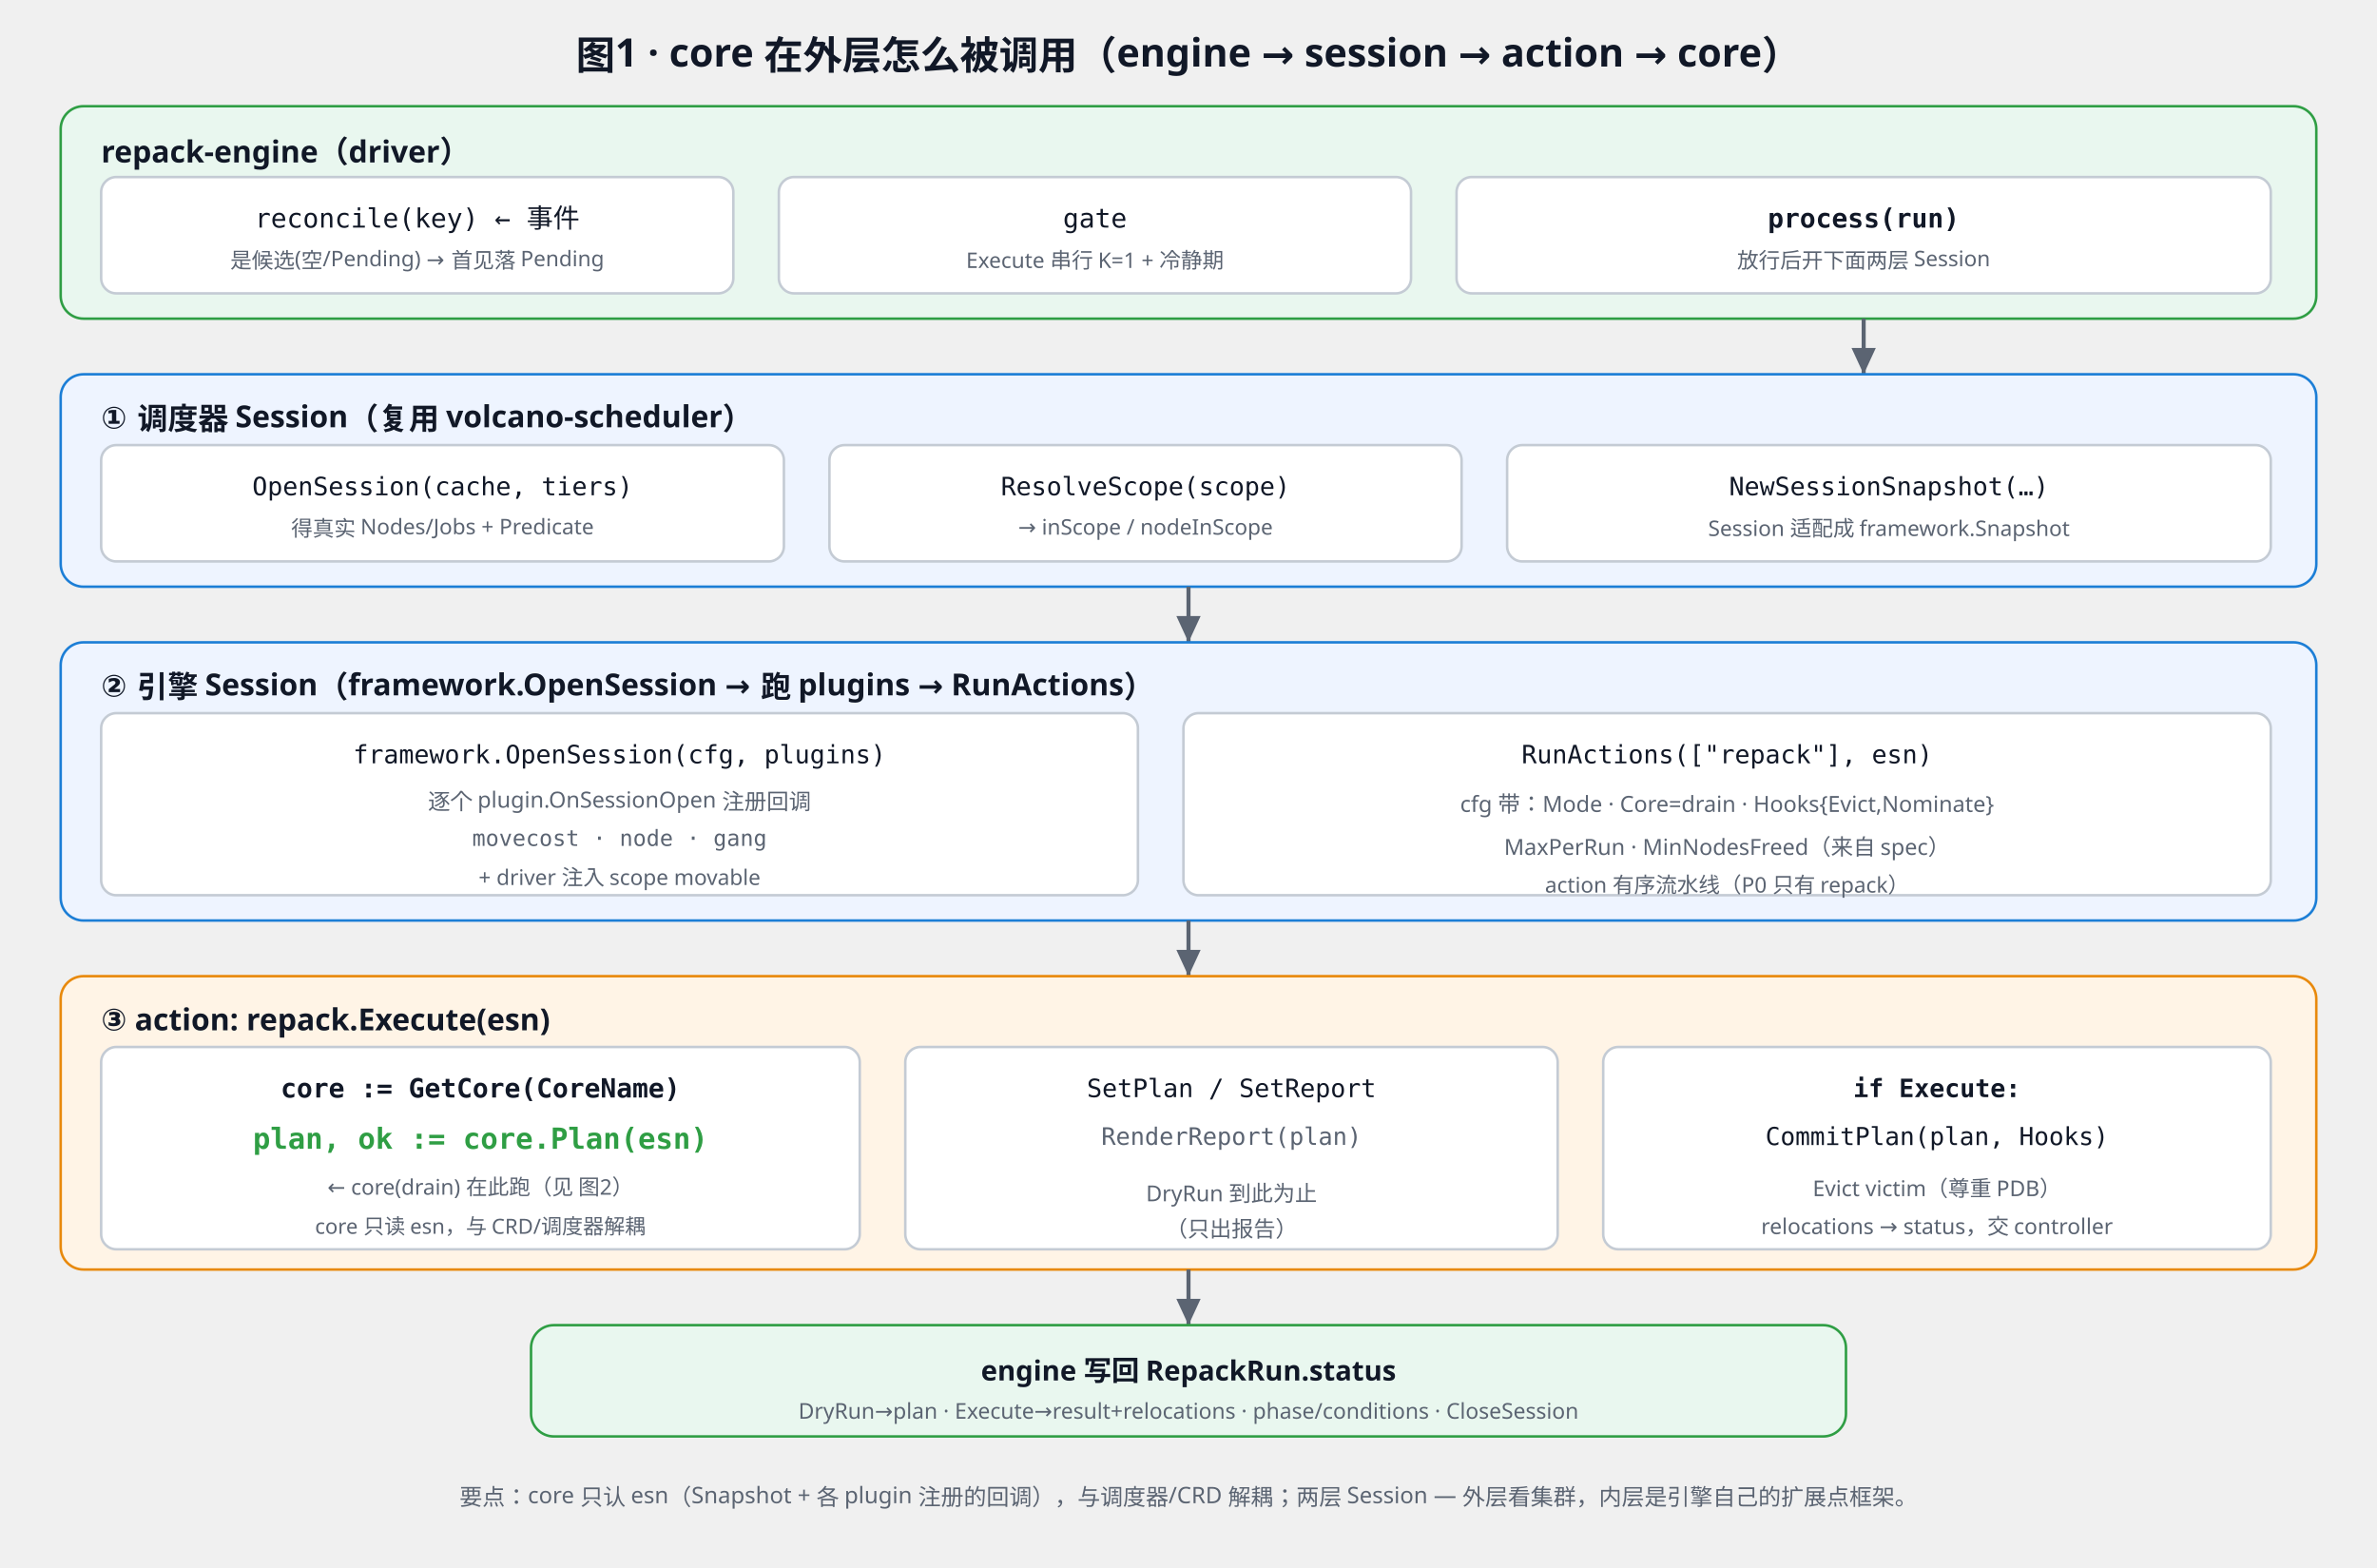
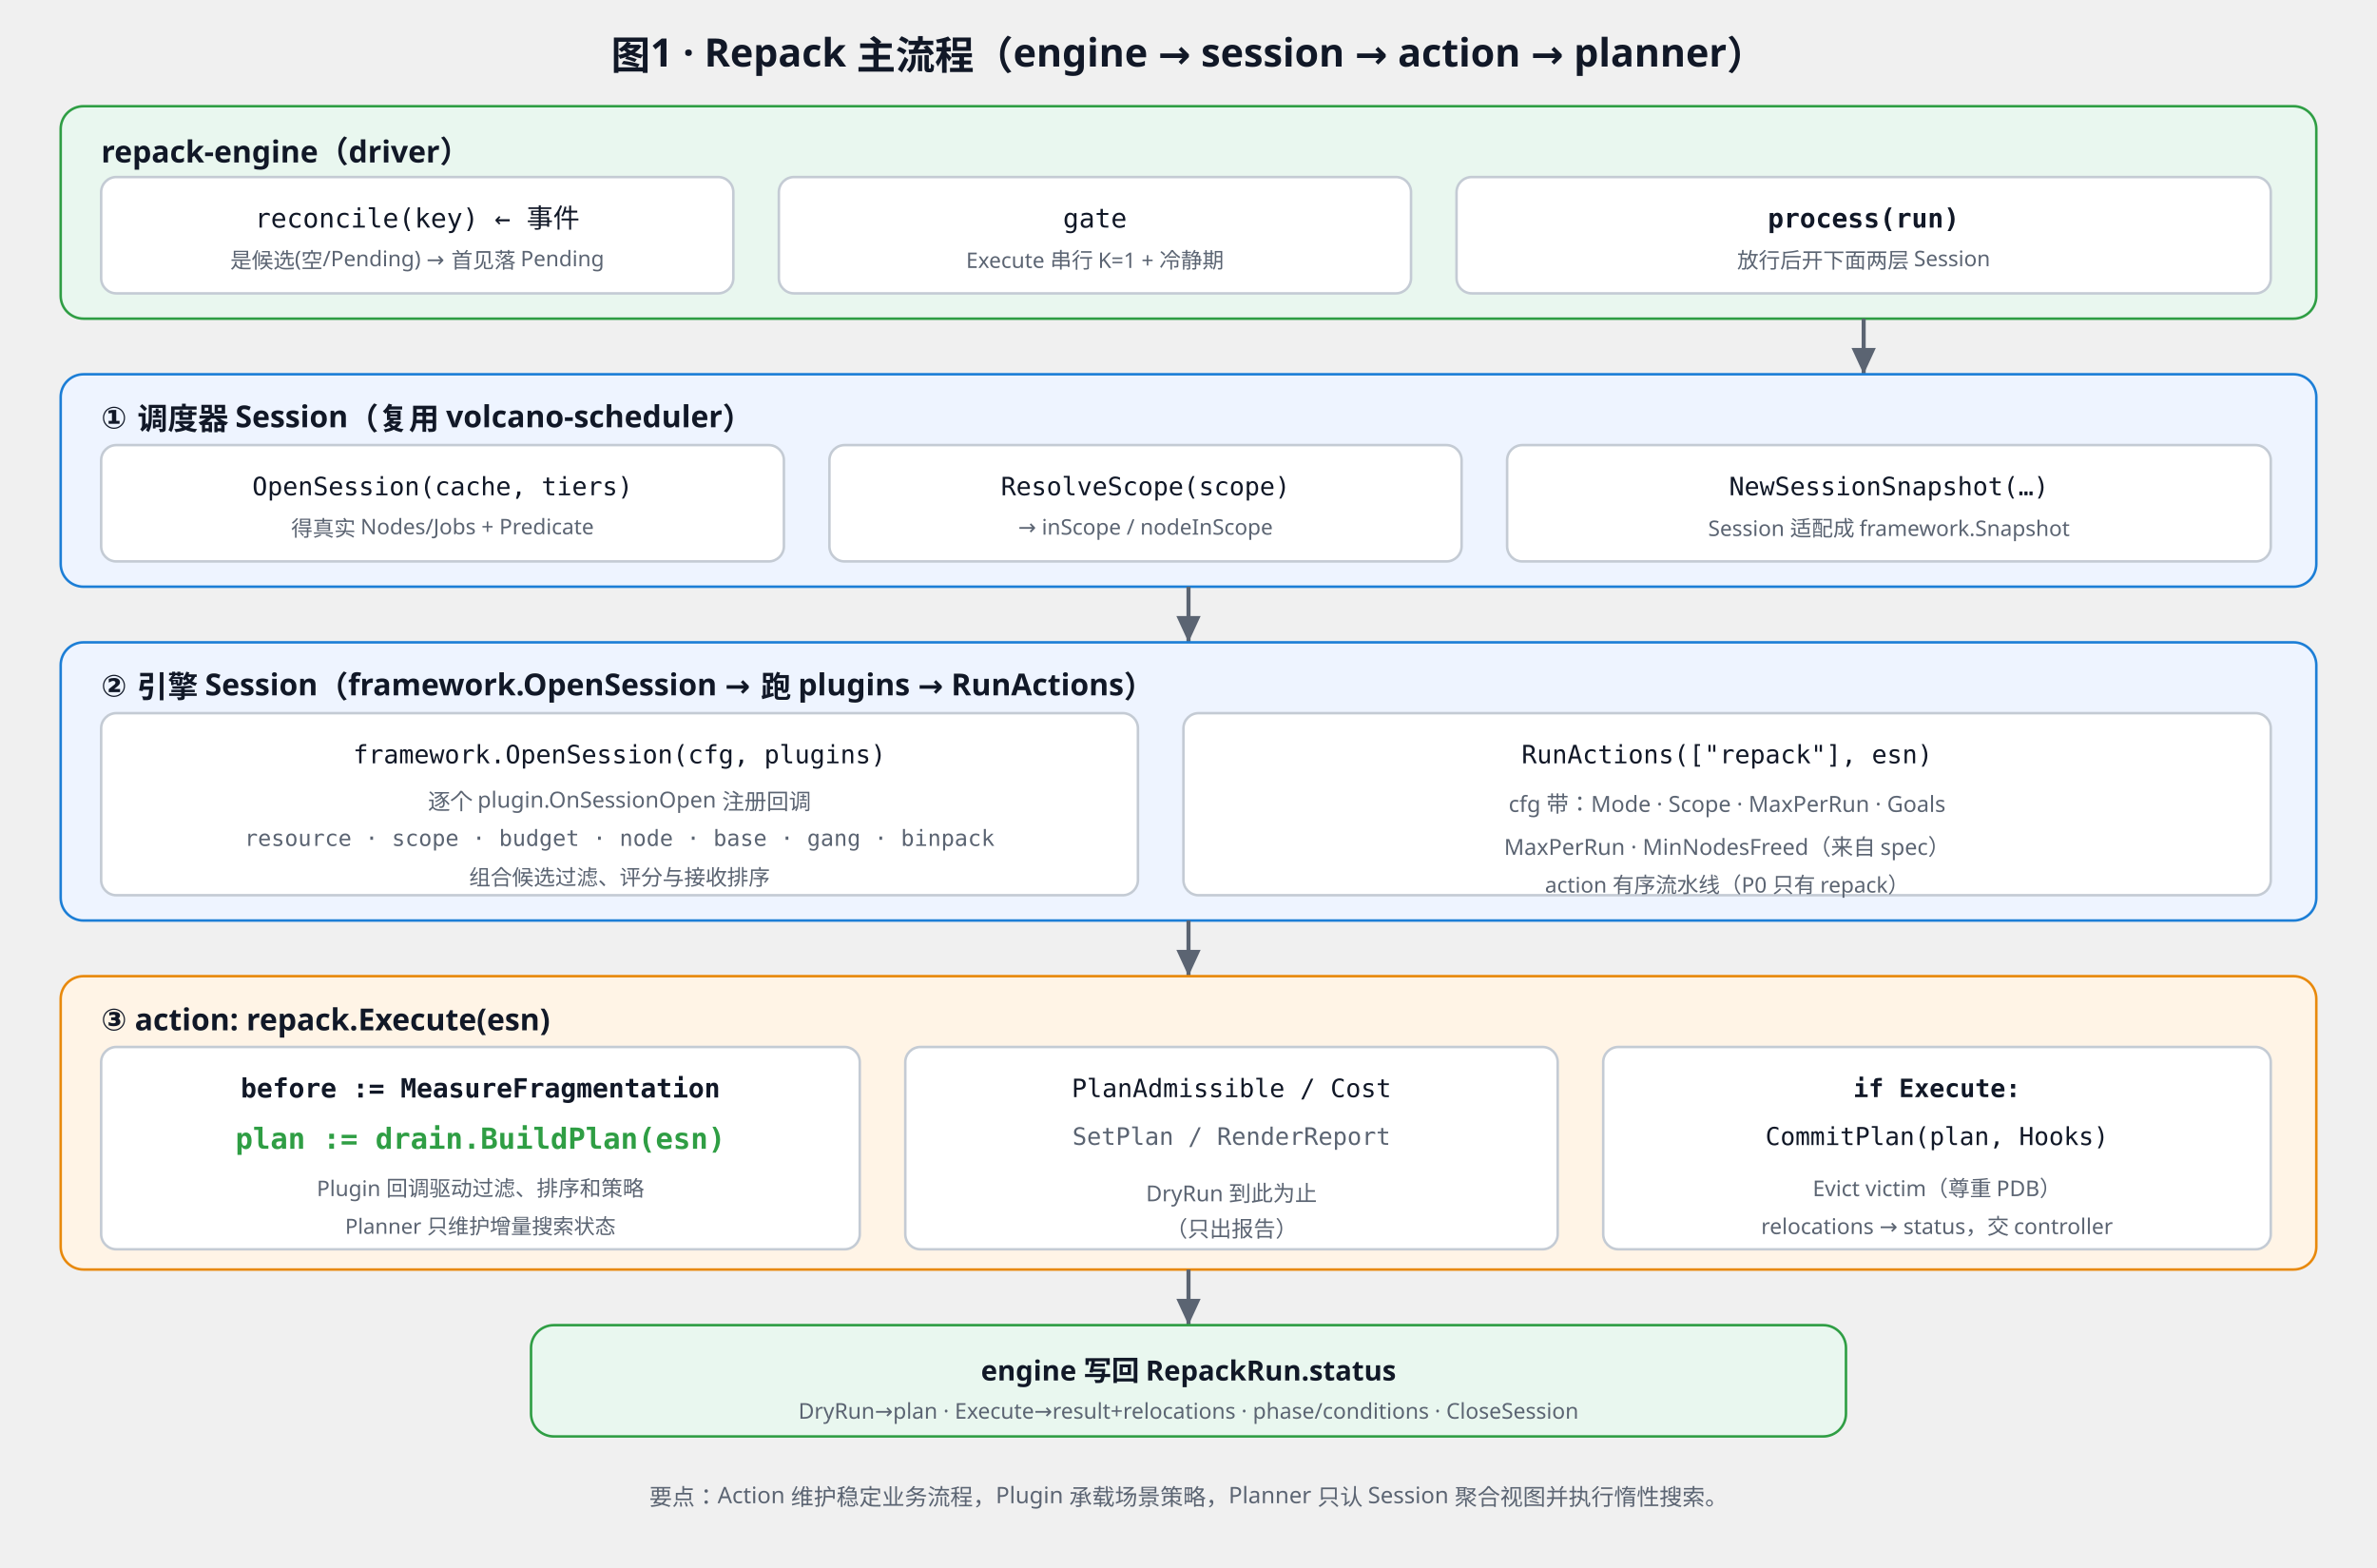
<svg xmlns="http://www.w3.org/2000/svg" viewBox="0 0 940 620" font-family="ui-sans-serif, system-ui, sans-serif" role="img">
  <style>
    .t{fill:#111827;} .s{fill:#5b6472;}
    .m{font-family:ui-monospace,Menlo,monospace;}
    .eng{fill:#e9f7ef;stroke:#2f9e44;}
    .ses{fill:#eef4ff;stroke:#1c7ed6;}
    .act{fill:#fff4e6;stroke:#e8890c;}
    .card{fill:#ffffff;stroke:#c4cbd4;}
    .aw{stroke:#5b6472;fill:none;stroke-width:1.6;}
    text{dominant-baseline:middle;}
  </style>
  <defs>
    <marker id="a" markerWidth="9" markerHeight="9" refX="6.5" refY="3" orient="auto">
      <path d="M0,0 L6.5,3 L0,6 Z" fill="#5b6472" />
    </marker>
  </defs>
-   <text x="470" y="22" text-anchor="middle" font-size="15.5" font-weight="700" class="t">图1 · core 在外层怎么被调用（engine → session → action → core）</text>
+   <text x="470" y="22" text-anchor="middle" font-size="15.5" font-weight="700" class="t">图1 · Repack 主流程（engine → session → action → planner）</text>
  <rect x="24" y="42" width="892" height="84" rx="9" class="eng" />
  <text x="40" y="60" font-size="12" font-weight="700" class="t">repack-engine（driver）</text>
  <rect x="40" y="70" width="250" height="46" rx="6" class="card" />
  <text x="165" y="87" text-anchor="middle" font-size="10.5" class="t m">reconcile(key)  ← 事件</text>
  <text x="165" y="103" text-anchor="middle" font-size="8.5" class="s">是候选(空/Pending) → 首见落 Pending</text>
  <rect x="308" y="70" width="250" height="46" rx="6" class="card" />
  <text x="433" y="87" text-anchor="middle" font-size="10.5" class="t m">gate</text>
  <text x="433" y="103" text-anchor="middle" font-size="8.5" class="s">Execute 串行 K=1 + 冷静期</text>
  <rect x="576" y="70" width="322" height="46" rx="6" class="card" />
  <text x="737" y="87" text-anchor="middle" font-size="10.5" font-weight="700" class="t m">process(run)</text>
  <text x="737" y="103" text-anchor="middle" font-size="8.5" class="s">放行后开下面两层 Session</text>
  <path d="M737,126 L737,148" class="aw" marker-end="url(#a)" />
  <rect x="24" y="148" width="892" height="84" rx="9" class="ses" />
  <text x="40" y="166" font-size="12" font-weight="700" class="t">① 调度器 Session（复用 volcano-scheduler）</text>
  <rect x="40" y="176" width="270" height="46" rx="6" class="card" />
  <text x="175" y="193" text-anchor="middle" font-size="10" class="t m">OpenSession(cache, tiers)</text>
  <text x="175" y="209" text-anchor="middle" font-size="8.5" class="s">得真实 Nodes/Jobs + Predicate</text>
  <rect x="328" y="176" width="250" height="46" rx="6" class="card" />
  <text x="453" y="193" text-anchor="middle" font-size="10" class="t m">ResolveScope(scope)</text>
  <text x="453" y="209" text-anchor="middle" font-size="8.5" class="s">→ inScope / nodeInScope</text>
  <rect x="596" y="176" width="302" height="46" rx="6" class="card" />
  <text x="747" y="193" text-anchor="middle" font-size="10" class="t m">NewSessionSnapshot(…)</text>
  <text x="747" y="209" text-anchor="middle" font-size="8.5" class="s">Session 适配成 framework.Snapshot</text>
  <path d="M470,232 L470,254" class="aw" marker-end="url(#a)" />
  <rect x="24" y="254" width="892" height="110" rx="9" class="ses" />
  <text x="40" y="272" font-size="12" font-weight="700" class="t">② 引擎 Session（framework.OpenSession → 跑 plugins → RunActions）</text>
  <rect x="40" y="282" width="410" height="72" rx="6" class="card" />
  <text x="245" y="299" text-anchor="middle" font-size="10" class="t m">framework.OpenSession(cfg, plugins)</text>
  <text x="245" y="317" text-anchor="middle" font-size="8.8" class="s">逐个 plugin.OnSessionOpen 注册回调</text>
-   <text x="245" y="332" text-anchor="middle" font-size="8.8" class="s m">movecost · node · gang</text>
-   <text x="245" y="347" text-anchor="middle" font-size="8.5" class="s">+ driver 注入 scope movable</text>
+   <text x="245" y="332" text-anchor="middle" font-size="8.8" class="s m">resource · scope · budget · node · base · gang · binpack</text>
+   <text x="245" y="347" text-anchor="middle" font-size="8.5" class="s">组合候选过滤、评分与接收排序</text>
  <rect x="468" y="282" width="430" height="72" rx="6" class="card" />
  <text x="683" y="299" text-anchor="middle" font-size="10" class="t m">RunActions(["repack"], esn)</text>
-   <text x="683" y="318" text-anchor="middle" font-size="8.8" class="s">cfg 带：Mode · Core=drain · Hooks{Evict,Nominate}</text>
+   <text x="683" y="318" text-anchor="middle" font-size="8.8" class="s">cfg 带：Mode · Scope · MaxPerRun · Goals</text>
  <text x="683" y="335" text-anchor="middle" font-size="8.8" class="s">MaxPerRun · MinNodesFreed（来自 spec）</text>
  <text x="683" y="350" text-anchor="middle" font-size="8.5" class="s">action 有序流水线（P0 只有 repack）</text>
  <path d="M470,364 L470,386" class="aw" marker-end="url(#a)" />
  <rect x="24" y="386" width="892" height="116" rx="9" class="act" />
  <text x="40" y="404" font-size="12" font-weight="700" class="t">③ action: repack.Execute(esn)</text>
  <rect x="40" y="414" width="300" height="80" rx="6" class="card" />
-   <text x="190" y="431" text-anchor="middle" font-size="10.5" font-weight="700" class="t m">core := GetCore(CoreName)</text>
-   <text x="190" y="451" text-anchor="middle" font-size="11.5" font-weight="700" fill="#2f9e44" class="m">plan, ok := core.Plan(esn)</text>
-   <text x="190" y="470" text-anchor="middle" font-size="8.5" class="s">← core(drain) 在此跑（见 图2）</text>
-   <text x="190" y="485" text-anchor="middle" font-size="8.3" class="s">core 只读 esn，与 CRD/调度器解耦</text>
+   <text x="190" y="431" text-anchor="middle" font-size="10.5" font-weight="700" class="t m">before := MeasureFragmentation</text>
+   <text x="190" y="451" text-anchor="middle" font-size="11.5" font-weight="700" fill="#2f9e44" class="m">plan := drain.BuildPlan(esn)</text>
+   <text x="190" y="470" text-anchor="middle" font-size="8.5" class="s">Plugin 回调驱动过滤、排序和策略</text>
+   <text x="190" y="485" text-anchor="middle" font-size="8.3" class="s">Planner 只维护增量搜索状态</text>
  <rect x="358" y="414" width="258" height="80" rx="6" class="card" />
-   <text x="487" y="431" text-anchor="middle" font-size="10" class="t m">SetPlan / SetReport</text>
-   <text x="487" y="450" text-anchor="middle" font-size="9.5" class="s m">RenderReport(plan)</text>
+   <text x="487" y="431" text-anchor="middle" font-size="10" class="t m">PlanAdmissible / Cost</text>
+   <text x="487" y="450" text-anchor="middle" font-size="9.5" class="s m">SetPlan / RenderReport</text>
  <text x="487" y="472" text-anchor="middle" font-size="8.7" class="s">DryRun 到此为止</text>
  <text x="487" y="486" text-anchor="middle" font-size="8.7" class="s">（只出报告）</text>
  <rect x="634" y="414" width="264" height="80" rx="6" class="card" />
  <text x="766" y="431" text-anchor="middle" font-size="10" font-weight="700" class="t m">if Execute:</text>
  <text x="766" y="450" text-anchor="middle" font-size="9.8" class="t m">CommitPlan(plan, Hooks)</text>
  <text x="766" y="470" text-anchor="middle" font-size="8.6" class="s">Evict victim（尊重 PDB）</text>
  <text x="766" y="485" text-anchor="middle" font-size="8.6" class="s">relocations → status，交 controller</text>
  <path d="M470,502 L470,524" class="aw" marker-end="url(#a)" />
  <rect x="210" y="524" width="520" height="44" rx="9" class="eng" />
  <text x="470" y="542" text-anchor="middle" font-size="11" font-weight="700" class="t">engine 写回 RepackRun.status</text>
  <text x="470" y="558" text-anchor="middle" font-size="8.6" class="s">DryRun→plan · Execute→result+relocations · phase/conditions · CloseSession</text>
-   <text x="470" y="592" text-anchor="middle" font-size="9" class="s">要点：core 只认 esn（Snapshot + 各 plugin 注册的回调），与调度器/CRD 解耦；两层 Session — 外层看集群，内层是引擎自己的扩展点框架。</text>
+   <text x="470" y="592" text-anchor="middle" font-size="9" class="s">要点：Action 维护稳定业务流程，Plugin 承载场景策略，Planner 只认 Session 聚合视图并执行惰性搜索。</text>
</svg>
